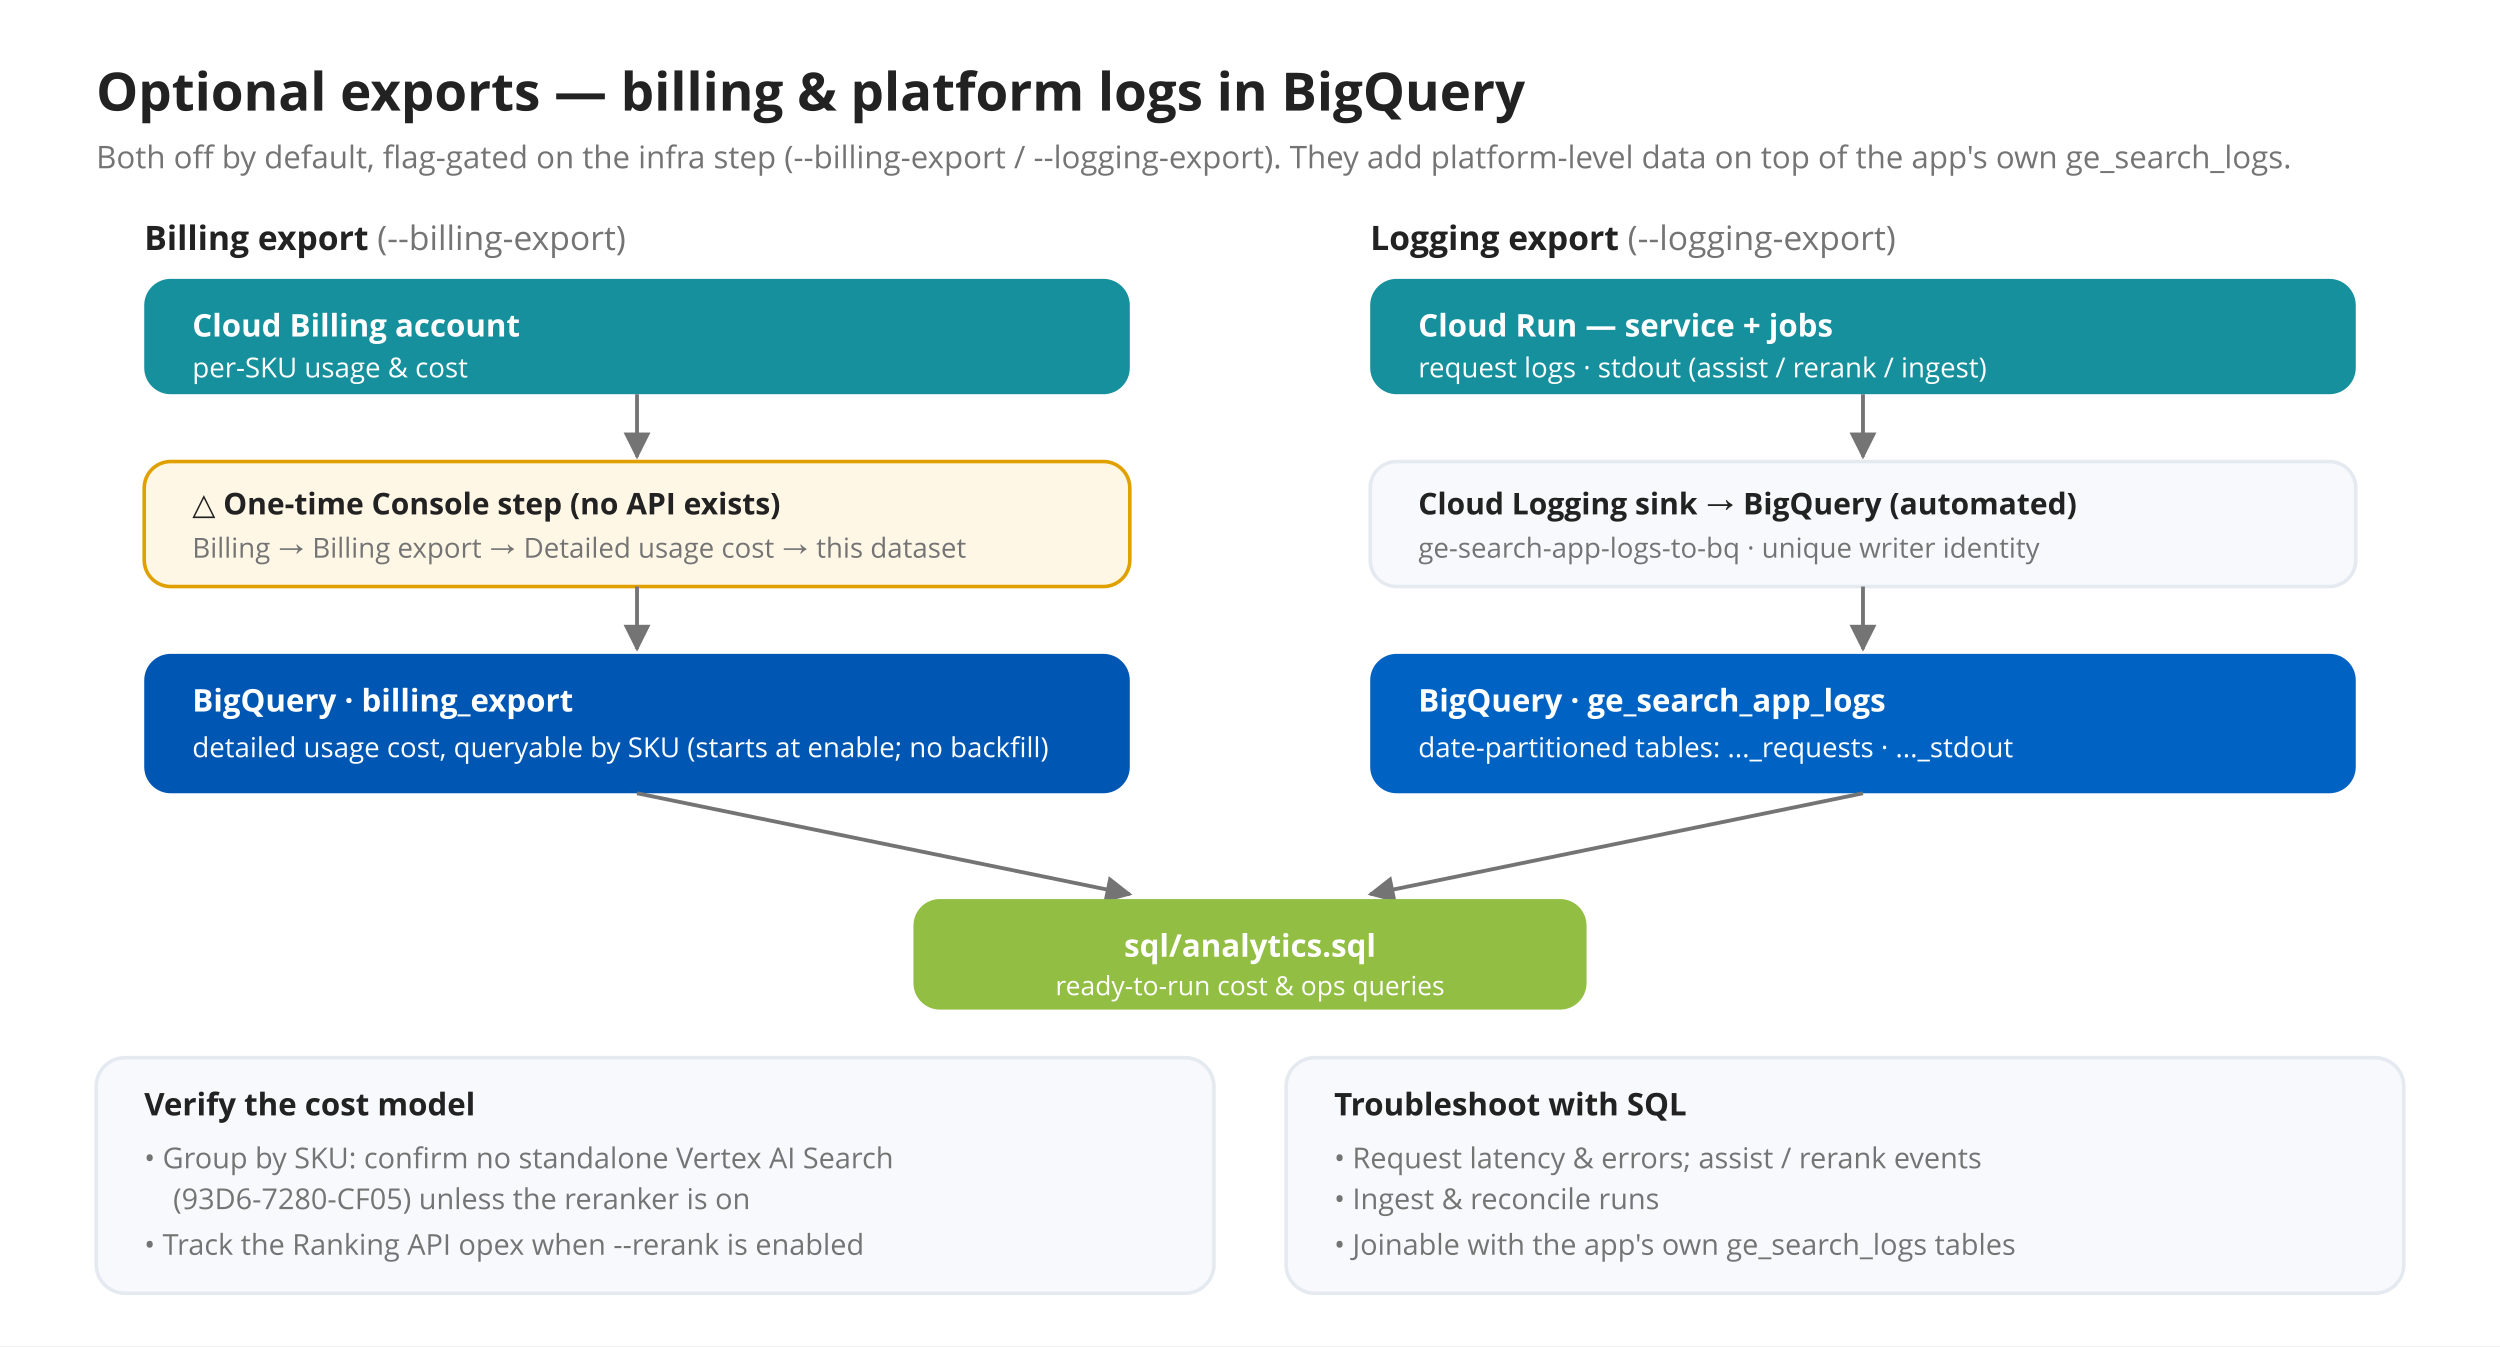
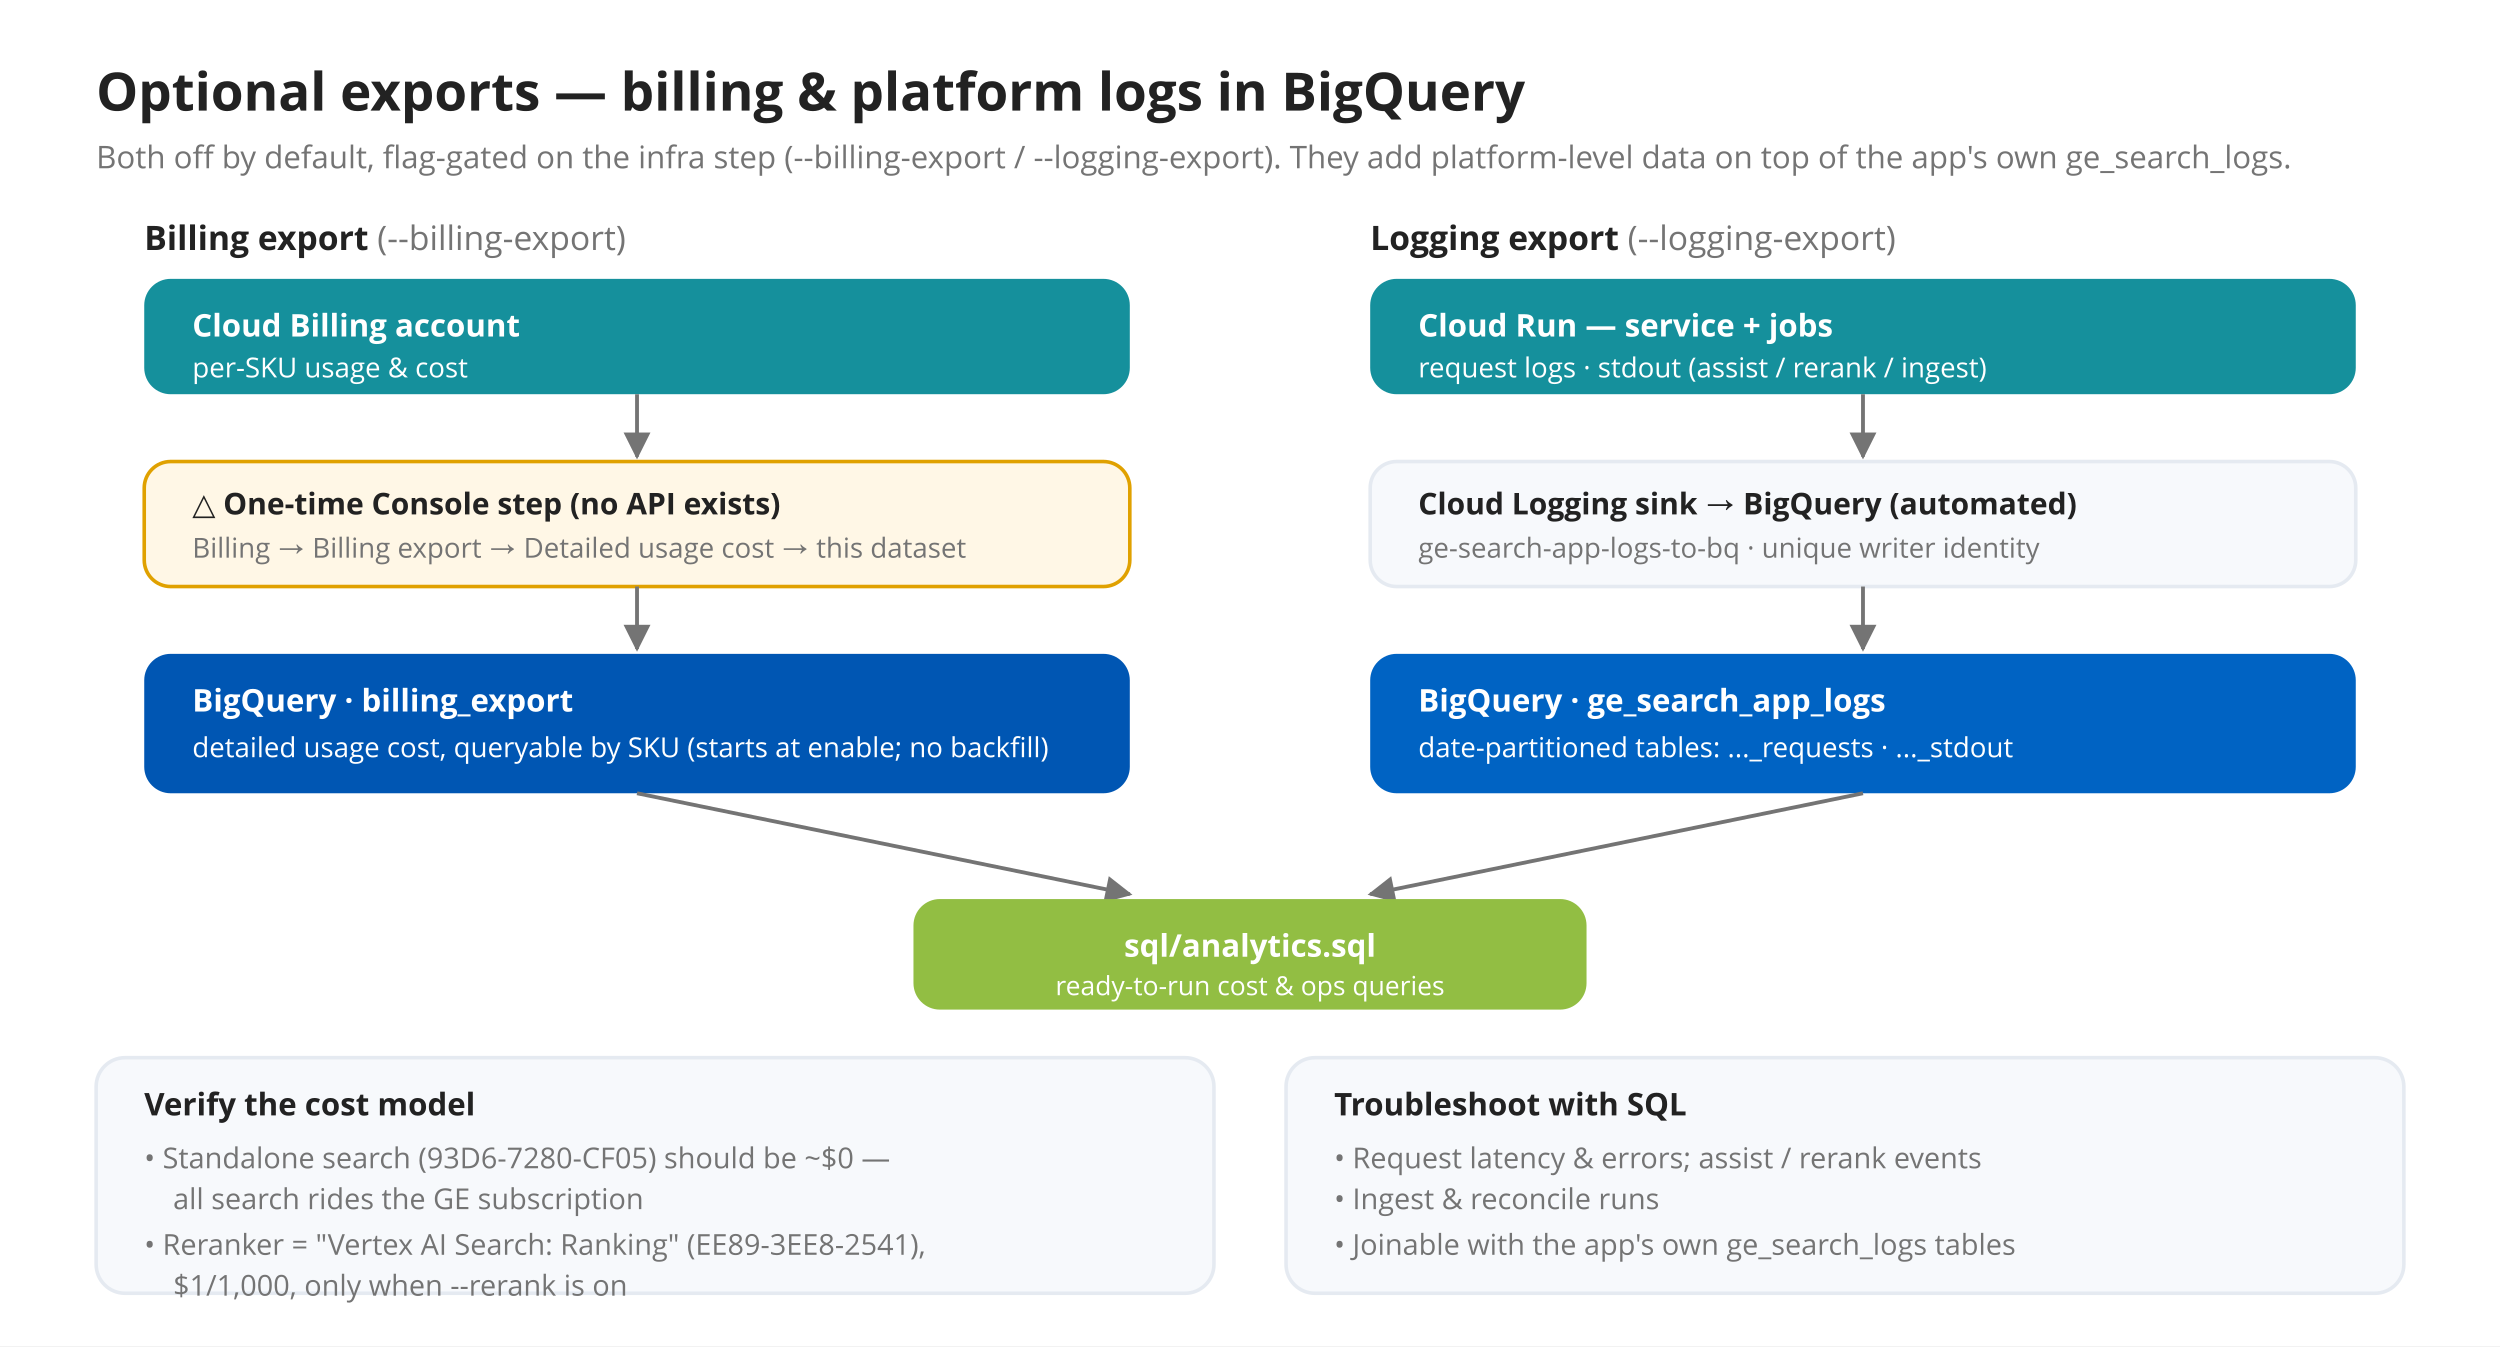
<svg xmlns="http://www.w3.org/2000/svg" viewBox="0 0 1040 560" font-family="'Open Sans',Helvetica,Arial,sans-serif">
  <defs>
    <marker id="arr6" viewBox="0 0 10 10" refX="9" refY="5" markerWidth="7" markerHeight="7" orient="auto-start-reverse">
      <path d="M0 0L10 5L0 10z" fill="#747474" />
    </marker>
    <style>
      .t{fill:#222222}.m{fill:#747474}.w{fill:#ffffff}
      .card{fill:#F7F9FC;stroke:#E5EAF1;stroke-width:1.5}
      .h{font-weight:700}.flow{stroke:#747474;stroke-width:1.6;fill:none}
    </style>
  </defs>
  <rect width="1040" height="560" fill="#ffffff" />
  <text x="40" y="46" font-size="22" class="t h">Optional exports — billing &amp; platform logs in BigQuery</text>
  <text x="40" y="70" font-size="13" class="m">Both off by default, flag-gated on the infra step (--billing-export / --logging-export). They add platform-level data on top of the app's own ge_search_logs.</text>
  <text x="60" y="104" font-size="14" class="t h">Billing export  <tspan class="m" font-weight="400">(--billing-export)</tspan>
  </text>
  <rect x="60" y="116" width="410" height="48" rx="11" fill="#15909C" />
  <text x="80" y="140" font-size="13" class="w h">Cloud Billing account</text>
  <text x="80" y="157" font-size="11.5" class="w">per-SKU usage &amp; cost</text>
  <line x1="265" y1="164" x2="265" y2="190" class="flow" marker-end="url(#arr6)" />
  <rect x="60" y="192" width="410" height="52" rx="11" fill="#FFF7E6" stroke="#E0A100" stroke-width="1.5" />
  <text x="80" y="214" font-size="12.5" class="t h">△ One-time Console step (no API exists)</text>
  <text x="80" y="232" font-size="11.5" class="m">Billing → Billing export → Detailed usage cost → this dataset</text>
  <line x1="265" y1="244" x2="265" y2="270" class="flow" marker-end="url(#arr6)" />
  <rect x="60" y="272" width="410" height="58" rx="11" fill="#0056B3" />
  <text x="80" y="296" font-size="13" class="w h">BigQuery · billing_export</text>
  <text x="80" y="315" font-size="11.5" class="w">detailed usage cost, queryable by SKU (starts at enable; no backfill)</text>
  <text x="570" y="104" font-size="14" class="t h">Logging export  <tspan class="m" font-weight="400">(--logging-export)</tspan>
  </text>
  <rect x="570" y="116" width="410" height="48" rx="11" fill="#15909C" />
  <text x="590" y="140" font-size="13" class="w h">Cloud Run — service + jobs</text>
  <text x="590" y="157" font-size="11.5" class="w">request logs · stdout (assist / rerank / ingest)</text>
  <line x1="775" y1="164" x2="775" y2="190" class="flow" marker-end="url(#arr6)" />
  <rect x="570" y="192" width="410" height="52" rx="11" class="card" />
  <text x="590" y="214" font-size="12.5" class="t h">Cloud Logging sink → BigQuery (automated)</text>
  <text x="590" y="232" font-size="11.5" class="m">ge-search-app-logs-to-bq · unique writer identity</text>
  <line x1="775" y1="244" x2="775" y2="270" class="flow" marker-end="url(#arr6)" />
  <rect x="570" y="272" width="410" height="58" rx="11" fill="#0063C3" />
  <text x="590" y="296" font-size="13" class="w h">BigQuery · ge_search_app_logs</text>
  <text x="590" y="315" font-size="11.5" class="w">date-partitioned tables: ..._requests · ..._stdout</text>
  <line x1="265" y1="330" x2="470" y2="372" class="flow" marker-end="url(#arr6)" />
  <line x1="775" y1="330" x2="570" y2="372" class="flow" marker-end="url(#arr6)" />
  <rect x="380" y="374" width="280" height="46" rx="11" fill="#92BE43" />
  <text x="520" y="398" font-size="13" text-anchor="middle" class="w h">sql/analytics.sql</text>
  <text x="520" y="414" font-size="11" text-anchor="middle" class="w">ready-to-run cost &amp; ops queries</text>
  <rect x="40" y="440" width="465" height="98" rx="12" fill="#F7F9FC" stroke="#E5EAF1" stroke-width="1.5" />
  <text x="60" y="464" font-size="13" class="t h">Verify the cost model</text>
-   <text x="60" y="486" font-size="12" class="m">• Group by SKU: confirm no standalone Vertex AI Search</text>
-   <text x="72" y="503" font-size="12" class="m">(93D6-7280-CF05) unless the reranker is on</text>
-   <text x="60" y="522" font-size="12" class="m">• Track the Ranking API opex when --rerank is enabled</text>
+   <text x="60" y="486" font-size="12" class="m">• Standalone search (93D6-7280-CF05) should be ~$0 —</text>
+   <text x="72" y="503" font-size="12" class="m">all search rides the GE subscription</text>
+   <text x="60" y="522" font-size="12" class="m">• Reranker = "Vertex AI Search: Ranking" (EE89-3EE8-2541),</text>
+   <text x="72" y="539" font-size="12" class="m">$1/1,000, only when --rerank is on</text>
  <rect x="535" y="440" width="465" height="98" rx="12" fill="#F7F9FC" stroke="#E5EAF1" stroke-width="1.5" />
  <text x="555" y="464" font-size="13" class="t h">Troubleshoot with SQL</text>
  <text x="555" y="486" font-size="12" class="m">• Request latency &amp; errors; assist / rerank events</text>
  <text x="555" y="503" font-size="12" class="m">• Ingest &amp; reconcile runs</text>
  <text x="555" y="522" font-size="12" class="m">• Joinable with the app's own ge_search_logs tables</text>
</svg>
